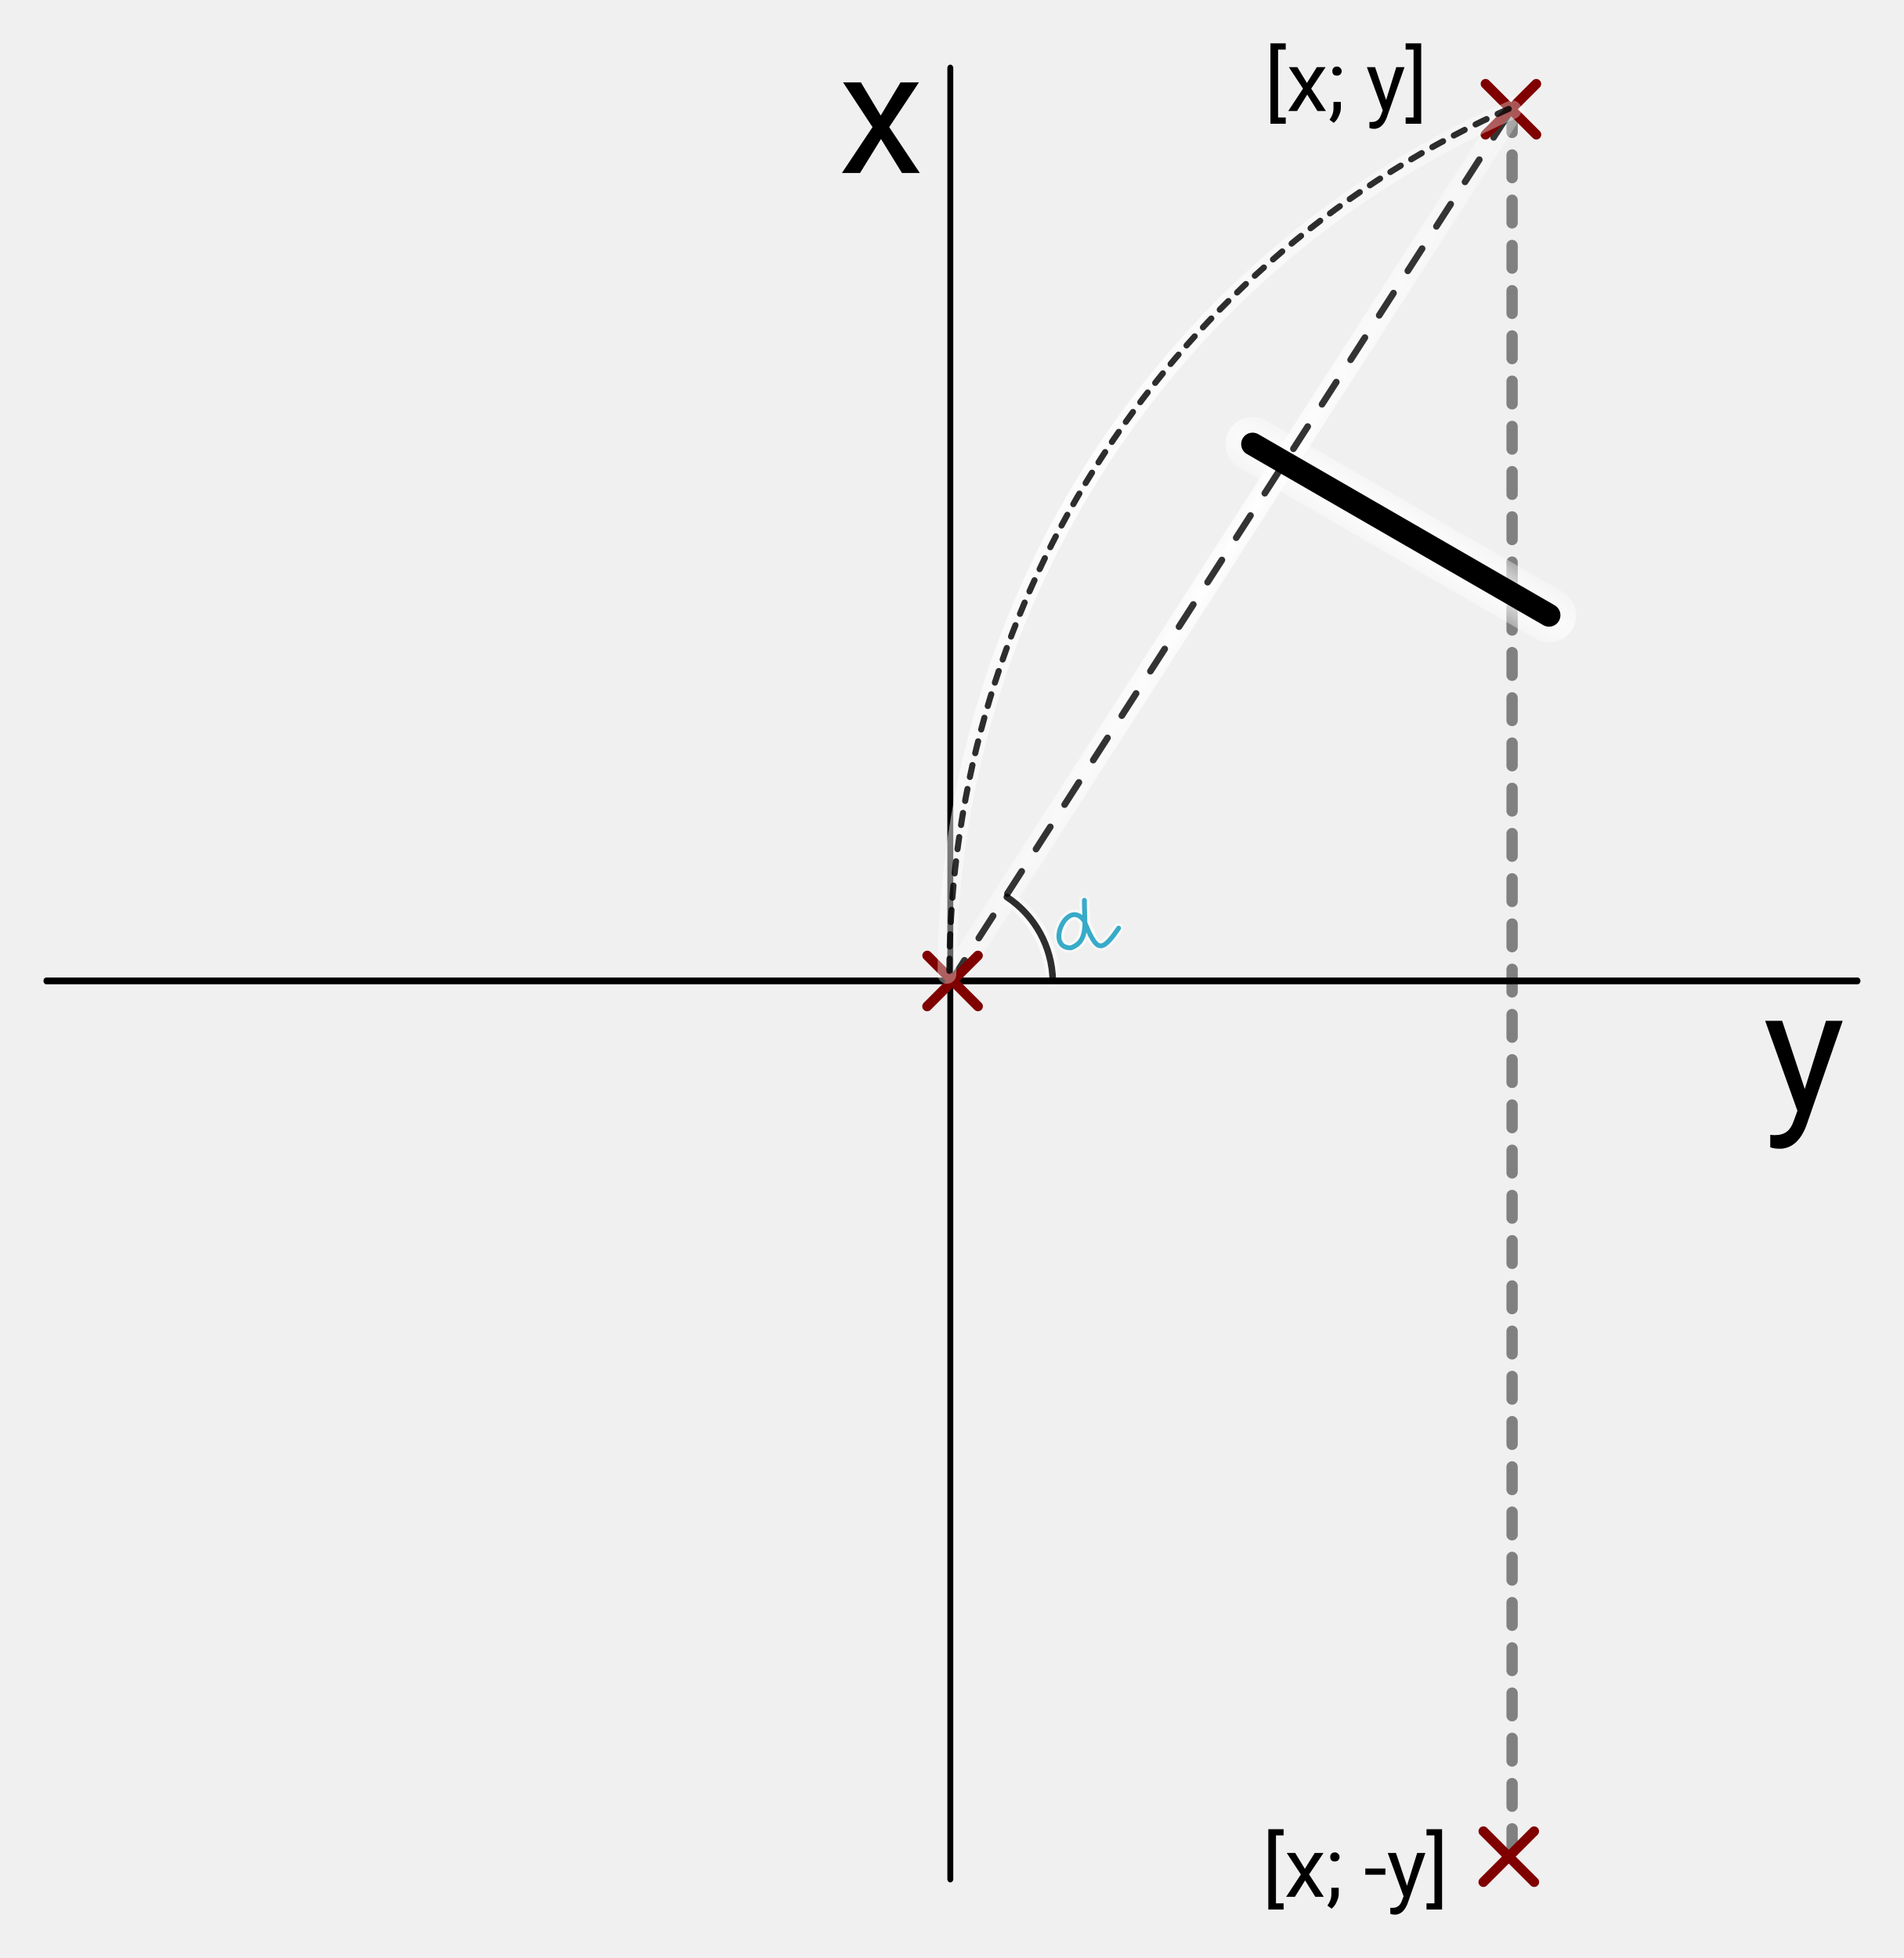
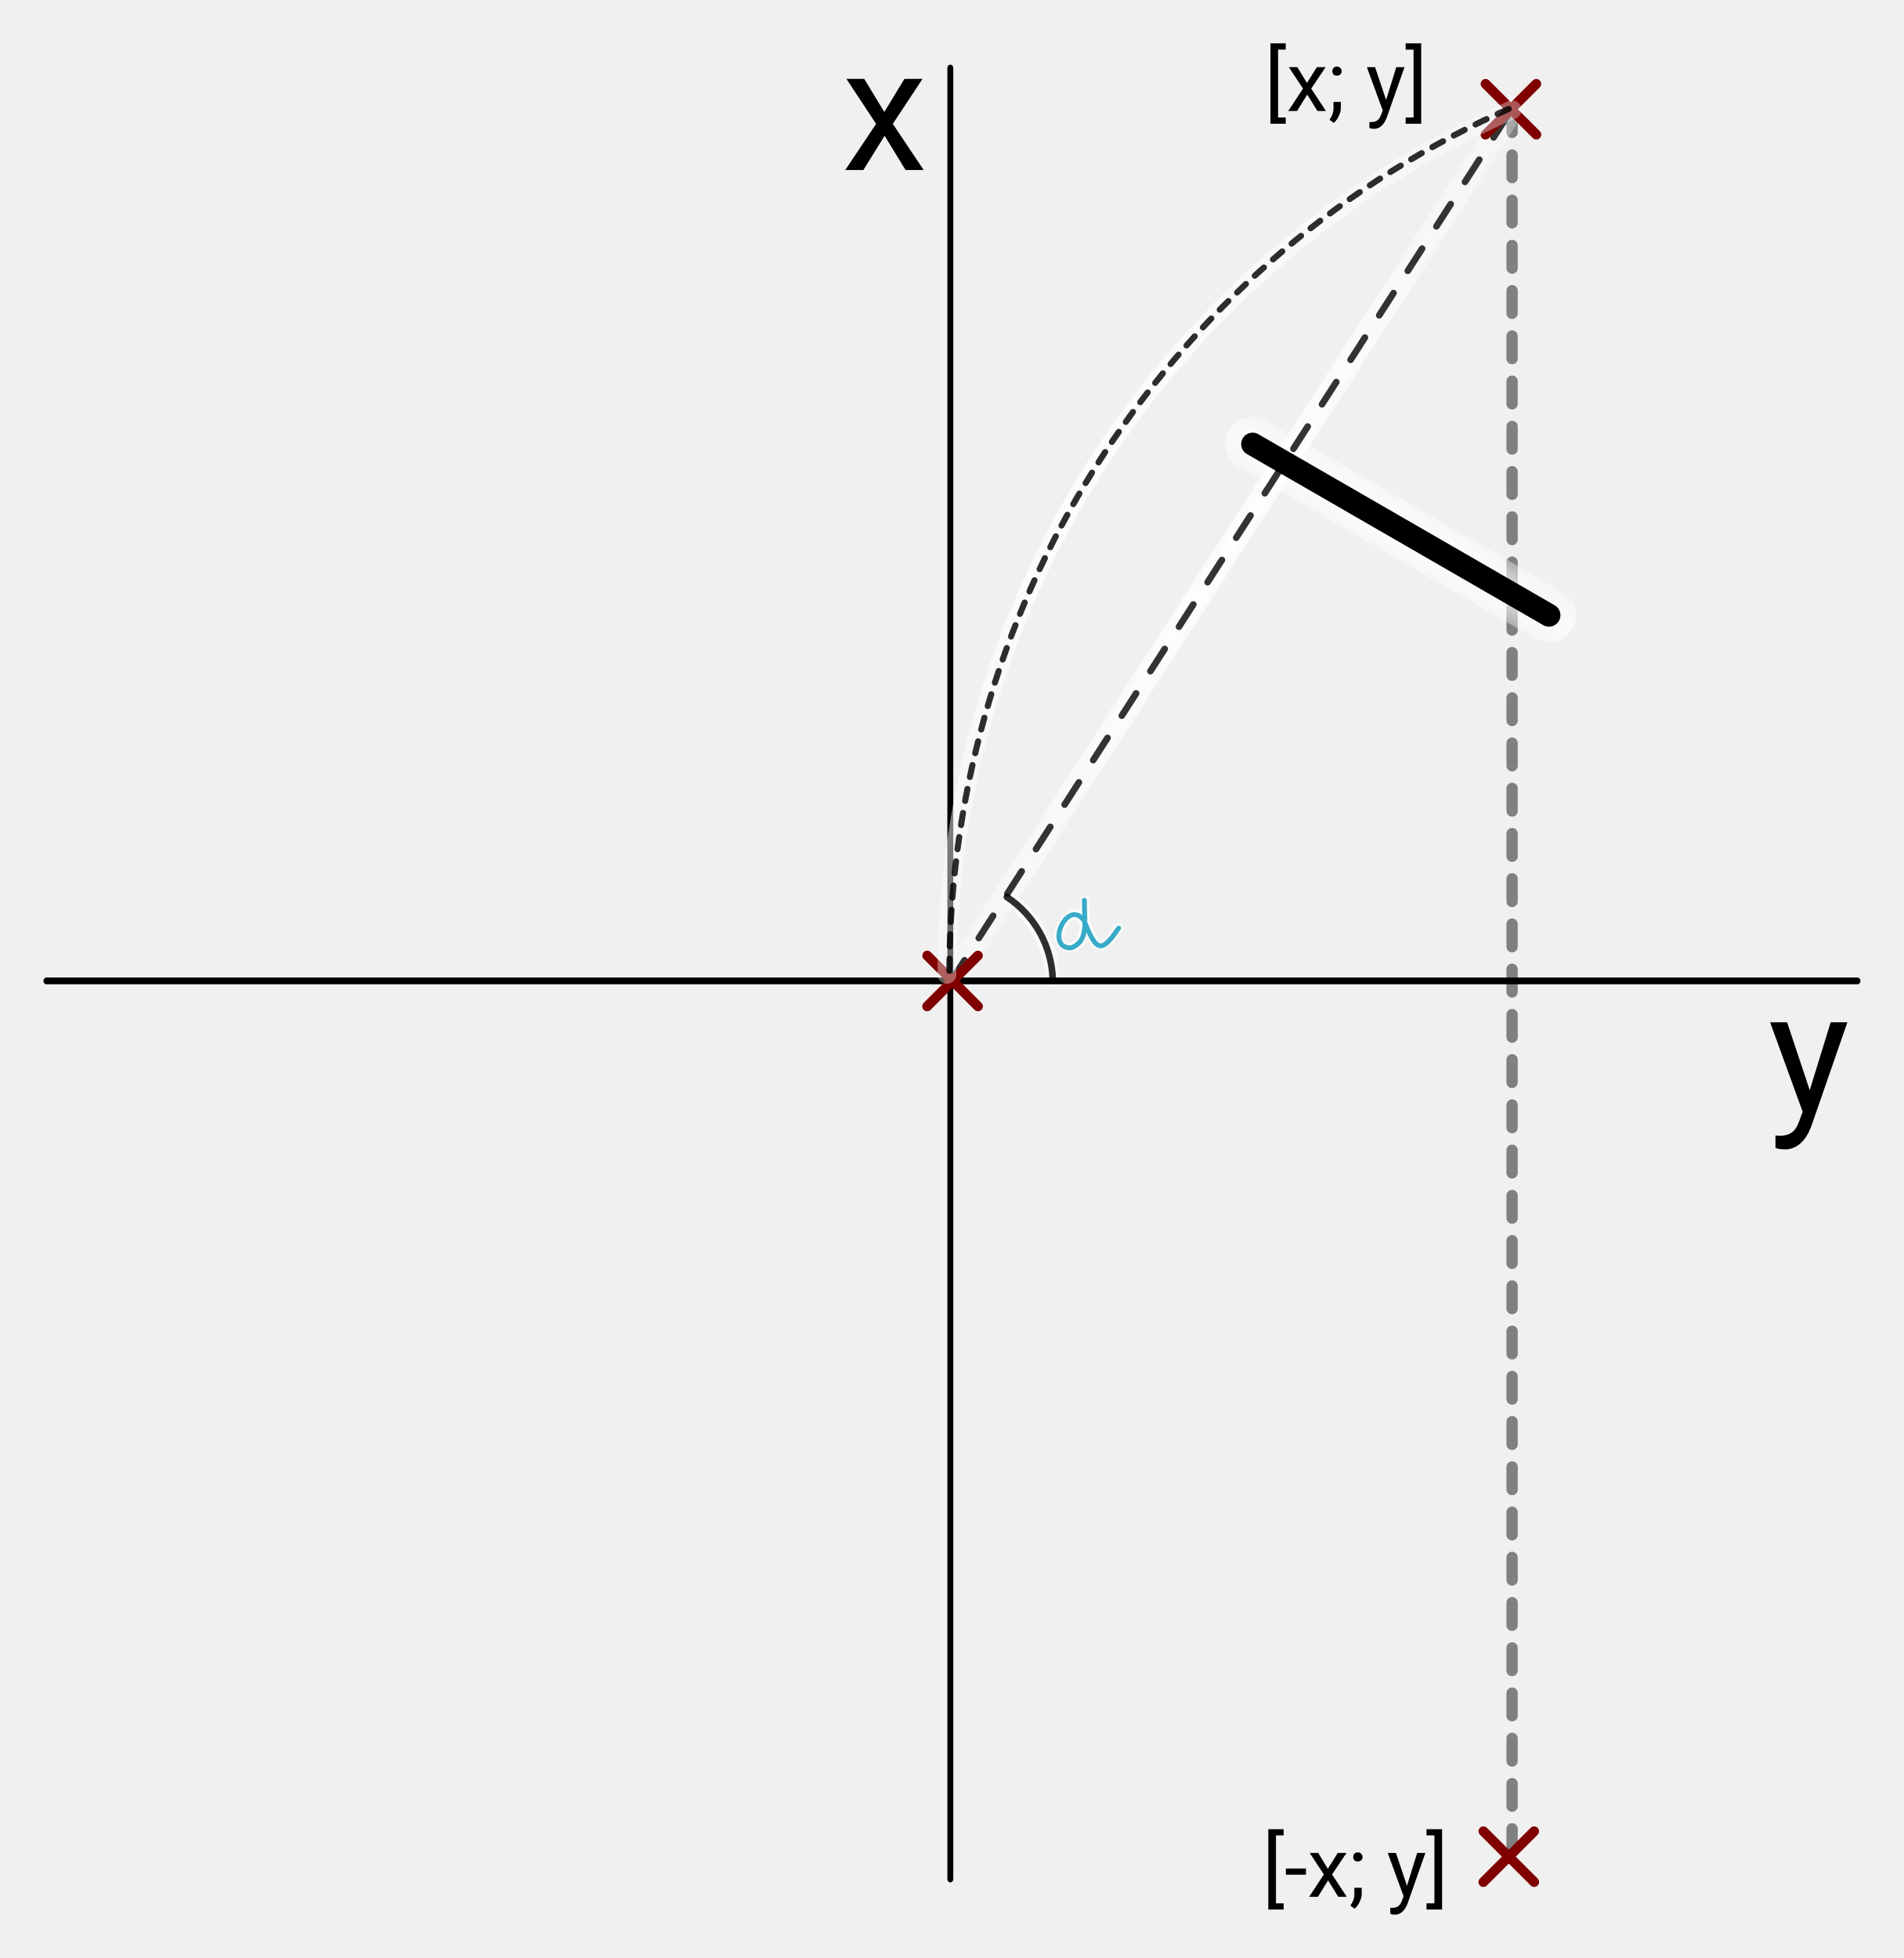
- <svg xmlns="http://www.w3.org/2000/svg" xmlns:xlink="http://www.w3.org/1999/xlink" id="svg1500" version="1.1" viewBox="0 0 105.127 108.117" height="108.117mm" width="105.127mm">
+ <svg xmlns="http://www.w3.org/2000/svg" xmlns:xlink="http://www.w3.org/1999/xlink" width="105.127mm" height="108.117mm" viewBox="0 0 105.127 108.117" version="1.1" id="svg1500">
  <defs id="defs1494">
    <linearGradient id="linearGradient2824">
-       <stop id="stop2820" offset="0" style="stop-color:#ffffff;stop-opacity:1;" />
-       <stop id="stop2822" offset="1" style="stop-color:#ffffff;stop-opacity:0;" />
+       <stop style="stop-color:#ffffff;stop-opacity:1;" offset="0" id="stop2820" />
+       <stop style="stop-color:#ffffff;stop-opacity:0;" offset="1" id="stop2822" />
    </linearGradient>
    <linearGradient id="linearGradient2793">
-       <stop id="stop2789" offset="0" style="stop-color:#ffffff;stop-opacity:1;" />
-       <stop id="stop2791" offset="1" style="stop-color:#ffffff;stop-opacity:0;" />
+       <stop style="stop-color:#ffffff;stop-opacity:1;" offset="0" id="stop2789" />
+       <stop style="stop-color:#ffffff;stop-opacity:0;" offset="1" id="stop2791" />
    </linearGradient>
    <linearGradient id="linearGradient2582">
-       <stop id="stop2578" offset="0" style="stop-color:#ffffff;stop-opacity:1;" />
-       <stop id="stop2580" offset="1" style="stop-color:#ffffff;stop-opacity:0;" />
+       <stop style="stop-color:#ffffff;stop-opacity:1;" offset="0" id="stop2578" />
+       <stop style="stop-color:#ffffff;stop-opacity:0;" offset="1" id="stop2580" />
    </linearGradient>
-     <marker style="overflow:visible" id="Arrow1Lstart" refX="0" refY="0" orient="auto">
-       <path transform="matrix(0.8,0,0,0.8,10,0)" style="fill:#ffffff;fill-opacity:1;fill-rule:evenodd;stroke:#ffffff;stroke-width:1pt;stroke-opacity:1" d="M 0,0 5,-5 -12.5,0 5,5 Z" id="path2247" />
+     <marker orient="auto" refY="0" refX="0" id="Arrow1Lstart" style="overflow:visible">
+       <path id="path2247" d="M 0,0 5,-5 -12.5,0 5,5 Z" style="fill:#ffffff;fill-opacity:1;fill-rule:evenodd;stroke:#ffffff;stroke-width:1pt;stroke-opacity:1" transform="matrix(0.8,0,0,0.8,10,0)" />
    </marker>
    <linearGradient id="linearGradient2214">
-       <stop id="stop2210" offset="0" style="stop-color:#ffffff;stop-opacity:1;" />
-       <stop id="stop2212" offset="1" style="stop-color:#ffffff;stop-opacity:0;" />
+       <stop style="stop-color:#ffffff;stop-opacity:1;" offset="0" id="stop2210" />
+       <stop style="stop-color:#ffffff;stop-opacity:0;" offset="1" id="stop2212" />
    </linearGradient>
    <linearGradient id="linearGradient2189">
-       <stop id="stop2185" offset="0" style="stop-color:#ffffff;stop-opacity:1;" />
-       <stop id="stop2187" offset="1" style="stop-color:#ffffff;stop-opacity:0;" />
+       <stop style="stop-color:#ffffff;stop-opacity:1;" offset="0" id="stop2185" />
+       <stop style="stop-color:#ffffff;stop-opacity:0;" offset="1" id="stop2187" />
    </linearGradient>
-     <radialGradient gradientUnits="userSpaceOnUse" gradientTransform="matrix(0.1064425,0.06832723,-1.427623,2.223999,220.663,-115.1332)" r="16.196" fy="88.139" fx="106.131" cy="88.139" cx="106.131" id="radialGradient2191" xlink:href="#linearGradient2189" />
-     <radialGradient gradientUnits="userSpaceOnUse" gradientTransform="matrix(2.581175,1.507947,-0.1314488,0.2250027,-171.1528,-106.5396)" r="9.682" fy="87.259" fx="115.498" cy="87.259" cx="115.498" id="radialGradient2216" xlink:href="#linearGradient2214" />
-     <radialGradient gradientUnits="userSpaceOnUse" gradientTransform="matrix(1.943136,-2.592108,2.613147,1.958908,-317.2896,173.1348)" r="16.121" fy="85.71" fx="98.942" cy="85.71" cx="98.942" id="radialGradient2584" xlink:href="#linearGradient2582" />
-     <radialGradient gradientUnits="userSpaceOnUse" gradientTransform="matrix(1.303165,2.37713,-1.660311,0.910198,153.5699,-215.9946)" r="1.668" fy="109.844" fx="95.013" cy="109.844" cx="95.013" id="radialGradient2795" xlink:href="#linearGradient2793" />
-     <radialGradient gradientUnits="userSpaceOnUse" gradientTransform="matrix(1.941647,-0.8200009,0.4723806,1.118531,-144.0405,67.65516)" r="1.933" fy="109.037" fx="98.268" cy="109.037" cx="98.268" id="radialGradient2826" xlink:href="#linearGradient2824" />
+     <radialGradient xlink:href="#linearGradient2189" id="radialGradient2191" cx="106.131" cy="88.139" fx="106.131" fy="88.139" r="16.196" gradientTransform="matrix(0.1064425,0.06832723,-1.427623,2.223999,220.663,-115.1332)" gradientUnits="userSpaceOnUse" />
+     <radialGradient xlink:href="#linearGradient2214" id="radialGradient2216" cx="115.498" cy="87.259" fx="115.498" fy="87.259" r="9.682" gradientTransform="matrix(2.581175,1.507947,-0.1314488,0.2250027,-171.1528,-106.5396)" gradientUnits="userSpaceOnUse" />
+     <radialGradient xlink:href="#linearGradient2582" id="radialGradient2584" cx="98.942" cy="85.71" fx="98.942" fy="85.71" r="16.121" gradientTransform="matrix(1.943136,-2.592108,2.613147,1.958908,-317.2896,173.1348)" gradientUnits="userSpaceOnUse" />
+     <radialGradient xlink:href="#linearGradient2793" id="radialGradient2795" cx="95.013" cy="109.844" fx="95.013" fy="109.844" r="1.668" gradientTransform="matrix(1.303165,2.37713,-1.660311,0.910198,153.5699,-215.9946)" gradientUnits="userSpaceOnUse" />
+     <radialGradient xlink:href="#linearGradient2824" id="radialGradient2826" cx="98.268" cy="109.037" fx="98.268" fy="109.037" r="1.933" gradientTransform="matrix(1.941647,-0.8200009,0.4723806,1.118531,-144.0405,67.65516)" gradientUnits="userSpaceOnUse" />
  </defs>
-   <g transform="translate(-38.15056,-58.01191)" id="layer1">
-     <g id="g884" transform="translate(5.052548,-12.75434)" style="stroke:#800000" />
-     <g id="g2893">
-       <path d="m 98.028,107.724 c -0.021,1.119 0.29,2.262 -0.746,2.626 -1.454,0.028 -0.194,-2.769 0.725,-1.508 0.684,1.704 0.937,1.855 1.912,0.419" style="fill:none;stroke:url(#radialGradient2826);stroke-width:0.565;stroke-linecap:round;stroke-linejoin:round;stroke-miterlimit:4;stroke-dasharray:none;stroke-opacity:1" id="path2156-1" />
-       <path d="m 93.746,107.543 a 5.664,5.664 0 0 1 2.535,4.6" id="path2154-9" style="opacity:0.82;fill:none;stroke:url(#radialGradient2795);stroke-width:0.8;stroke-linecap:round;stroke-linejoin:bevel;stroke-miterlimit:4;stroke-dasharray:none;stroke-dashoffset:0;paint-order:stroke fill markers" />
-       <path style="fill:none;stroke:#808080;stroke-width:0.625;stroke-linecap:round;stroke-linejoin:miter;stroke-miterlimit:4;stroke-dasharray:1.249, 1.249;stroke-dashoffset:0;stroke-opacity:1" d="M 121.644,64.073 V 160.877" id="path2245" />
-       <path id="path2150-6" d="m 107.316,82.535 16.364,9.448" style="fill:none;stroke:url(#radialGradient2216);stroke-width:3;stroke-linecap:round;stroke-linejoin:miter;stroke-miterlimit:4;stroke-dasharray:none;stroke-opacity:1" />
-       <path id="path2152-3" d="M 90.618,112.266 121.644,64.011" style="fill:none;stroke:url(#radialGradient2191);stroke-width:1.365;stroke-linecap:round;stroke-linejoin:miter;stroke-miterlimit:4;stroke-dasharray:none;stroke-dashoffset:0;stroke-opacity:1" />
-       <path style="fill:none;stroke:#333333;stroke-width:0.365;stroke-linecap:round;stroke-linejoin:miter;stroke-miterlimit:4;stroke-dasharray:1.46, 1.46;stroke-dashoffset:0;stroke-opacity:1" d="M 90.618,112.266 121.644,64.011" id="path2152" />
-       <g id="g844" transform="translate(6.180564,-11.32514)">
-         <g id="g839" transform="matrix(1.238326,0,0,1.414644,-39.90555,-31.24053)">
-           <path id="path833" d="M 60.113,109.385 H 140.867" style="fill:none;stroke:#000000;stroke-width:0.264;stroke-linecap:round;stroke-linejoin:miter;stroke-miterlimit:4;stroke-dasharray:none;stroke-opacity:1" />
-           <path id="path835" d="M 100.417,73.753 V 144.442" style="fill:none;stroke:#000000;stroke-width:0.264;stroke-linecap:round;stroke-linejoin:miter;stroke-miterlimit:4;stroke-dasharray:none;stroke-opacity:1" />
-         </g>
+   <g id="layer1" transform="translate(-38.15056,-58.01191)">
+     <g style="stroke:#800000" transform="translate(5.052548,-12.75434)" id="g884" />
+     <path d="m 98.028,107.724 c -0.021,1.119 0.29,2.262 -0.746,2.626 -1.454,0.028 -0.194,-2.769 0.725,-1.508 0.684,1.704 0.937,1.855 1.912,0.419" style="fill:none;stroke:url(#radialGradient2826);stroke-width:0.565;stroke-linecap:round;stroke-linejoin:round;stroke-miterlimit:4;stroke-dasharray:none;stroke-opacity:1" id="path2156-1" />
+     <path id="path2154-9" style="opacity:0.82;fill:none;stroke:url(#radialGradient2795);stroke-width:0.8;stroke-linecap:round;stroke-linejoin:bevel;stroke-miterlimit:4;stroke-dasharray:none;stroke-dashoffset:0;paint-order:stroke fill markers" d="m 93.746,107.543 a 5.664,5.664 0 0 1 2.535,4.6" />
+     <path style="fill:none;stroke:#808080;stroke-width:0.625;stroke-linecap:round;stroke-linejoin:miter;stroke-miterlimit:4;stroke-dasharray:1.249, 1.249;stroke-dashoffset:0;stroke-opacity:1" d="M 121.644,64.073 V 160.877" id="path2245" />
+     <path id="path2150-6" d="m 107.316,82.535 16.364,9.448" style="fill:none;stroke:url(#radialGradient2216);stroke-width:3;stroke-linecap:round;stroke-linejoin:miter;stroke-miterlimit:4;stroke-dasharray:none;stroke-opacity:1" />
+     <path id="path2152-3" d="M 90.618,112.266 121.644,64.011" style="fill:none;stroke:url(#radialGradient2191);stroke-width:1.365;stroke-linecap:round;stroke-linejoin:miter;stroke-miterlimit:4;stroke-dasharray:none;stroke-dashoffset:0;stroke-opacity:1" />
+     <path style="fill:none;stroke:#333333;stroke-width:0.365;stroke-linecap:round;stroke-linejoin:miter;stroke-miterlimit:4;stroke-dasharray:1.46, 1.46;stroke-dashoffset:0;stroke-opacity:1" d="M 90.618,112.266 121.644,64.011" id="path2152" />
+     <g id="g844" transform="translate(6.180564,-11.32514)">
+       <g id="g839" transform="matrix(1.238326,0,0,1.414644,-39.90555,-31.24053)">
+         <path id="path833" d="M 60.113,109.385 H 140.867" style="fill:none;stroke:#000000;stroke-width:0.264;stroke-linecap:round;stroke-linejoin:miter;stroke-miterlimit:4;stroke-dasharray:none;stroke-opacity:1" />
+         <path id="path835" d="M 100.417,73.753 V 144.442" style="fill:none;stroke:#000000;stroke-width:0.264;stroke-linecap:round;stroke-linejoin:miter;stroke-miterlimit:4;stroke-dasharray:none;stroke-opacity:1" />
      </g>
-       <g id="g884-7" transform="translate(-25.74017,-61.18328)" style="stroke:#800000">
-         <path id="path865-5" d="m 115.086,174.764 2.803,-2.803" style="fill:none;stroke:#800000;stroke-width:0.542;stroke-linecap:round;stroke-linejoin:round;stroke-miterlimit:4;stroke-dasharray:none;stroke-opacity:1" />
-         <path style="fill:none;stroke:#800000;stroke-width:0.542;stroke-linecap:round;stroke-linejoin:round;stroke-miterlimit:4;stroke-dasharray:none;stroke-opacity:1" d="m 117.893,174.763 -2.803,-2.803" id="path865-6-3" />
-       </g>
-       <g id="g884-5" transform="translate(5.089607,-109.3178)" style="stroke:#800000">
-         <path id="path865-62" d="m 115.086,174.764 2.803,-2.803" style="fill:none;stroke:#800000;stroke-width:0.542;stroke-linecap:round;stroke-linejoin:round;stroke-miterlimit:4;stroke-dasharray:none;stroke-opacity:1" />
-         <path style="fill:none;stroke:#800000;stroke-width:0.542;stroke-linecap:round;stroke-linejoin:round;stroke-miterlimit:4;stroke-dasharray:none;stroke-opacity:1" d="m 117.893,174.763 -2.803,-2.803" id="path865-6-9" />
-       </g>
-       <text id="text921" y="67.56" x="84.454" style="font-size:9.446px;line-height:1.25;font-family:Roboto;-inkscape-font-specification:Roboto;letter-spacing:0px;word-spacing:0px;stroke-width:0.644" xml:space="preserve">
-         <tspan style="stroke-width:0.644" y="67.56" x="84.454" id="tspan919">x</tspan>
-       </text>
-       <text id="text929" y="119.41" x="135.507" style="font-size:9.517px;line-height:1.25;font-family:Roboto;-inkscape-font-specification:Roboto;letter-spacing:0px;word-spacing:0px;stroke-width:0.649" xml:space="preserve">
-         <tspan style="stroke-width:0.649" y="119.41" x="135.507" id="tspan927">y</tspan>
-       </text>
-       <path style="fill:none;stroke:#000000;stroke-width:1.265;stroke-linecap:round;stroke-linejoin:miter;stroke-miterlimit:4;stroke-dasharray:none;stroke-opacity:1" d="m 107.316,82.535 16.364,9.448" id="path2150" />
-       <path style="opacity:0.82;fill:none;stroke:#000000;stroke-width:0.365;stroke-linecap:round;stroke-linejoin:round;stroke-miterlimit:4;stroke-dasharray:none;stroke-dashoffset:0;paint-order:stroke fill markers" id="path2154" d="m 93.746,107.543 a 5.664,5.664 0 0 1 2.535,4.6" />
-       <path d="M 90.438,111.812 A 51.828,52.197 0 0 1 121.644,64.073" id="path2556-2" style="opacity:0.82;fill:none;stroke:url(#radialGradient2584);stroke-width:1.037;stroke-linecap:round;stroke-linejoin:round;stroke-miterlimit:4;stroke-dasharray:none;stroke-dashoffset:0;paint-order:stroke fill markers" />
-       <path id="path2156" style="fill:none;stroke:#37abc8;stroke-width:0.265px;stroke-linecap:round;stroke-linejoin:round;stroke-opacity:1" d="m 98.028,107.724 c -0.021,1.119 0.29,2.262 -0.746,2.626 -1.454,0.028 -0.194,-2.769 0.725,-1.508 0.684,1.704 0.937,1.855 1.912,0.419" />
-       <g style="stroke:#800000" transform="translate(4.97074,-12.82841)" id="g884-5-7">
-         <path style="fill:none;stroke:#800000;stroke-width:0.542;stroke-linecap:round;stroke-linejoin:round;stroke-miterlimit:4;stroke-dasharray:none;stroke-opacity:1" d="m 115.086,174.764 2.803,-2.803" id="path865-62-5" />
-         <path id="path865-6-9-3" d="m 117.893,174.763 -2.803,-2.803" style="fill:none;stroke:#800000;stroke-width:0.542;stroke-linecap:round;stroke-linejoin:round;stroke-miterlimit:4;stroke-dasharray:none;stroke-opacity:1" />
-       </g>
-       <text id="text955" y="64.143" x="107.973" style="font-size:4.592px;line-height:1.25;font-family:Roboto;-inkscape-font-specification:Roboto;letter-spacing:0px;word-spacing:0px;stroke-width:0.313" xml:space="preserve">
-         <tspan style="stroke-width:0.313" y="64.143" x="107.973" id="tspan953">[x; y]</tspan>
-       </text>
-       <path style="opacity:0.82;fill:none;stroke:#000000;stroke-width:0.337;stroke-linecap:round;stroke-linejoin:round;stroke-miterlimit:4;stroke-dasharray:0.674, 0.674;stroke-dashoffset:0;paint-order:stroke fill markers" id="path2556" d="M 90.573,111.621 A 51.828,52.197 0 0 1 121.779,63.882" />
-       <text xml:space="preserve" style="font-size:4.592px;line-height:1.25;font-family:Roboto;-inkscape-font-specification:Roboto;letter-spacing:0px;word-spacing:0px;stroke-width:0.313" x="107.854" y="162.749" id="text955-5">
-         <tspan id="tspan953-6" x="107.854" y="162.749" style="stroke-width:0.313">[x; -y]</tspan>
-       </text>
    </g>
+     <g id="g884-7" transform="translate(-25.74017,-61.18328)" style="stroke:#800000">
+       <path id="path865-5" d="m 115.086,174.764 2.803,-2.803" style="fill:none;stroke:#800000;stroke-width:0.542;stroke-linecap:round;stroke-linejoin:round;stroke-miterlimit:4;stroke-dasharray:none;stroke-opacity:1" />
+       <path style="fill:none;stroke:#800000;stroke-width:0.542;stroke-linecap:round;stroke-linejoin:round;stroke-miterlimit:4;stroke-dasharray:none;stroke-opacity:1" d="m 117.893,174.763 -2.803,-2.803" id="path865-6-3" />
+     </g>
+     <g id="g884-5" transform="translate(5.089607,-109.3178)" style="stroke:#800000">
+       <path id="path865-62" d="m 115.086,174.764 2.803,-2.803" style="fill:none;stroke:#800000;stroke-width:0.542;stroke-linecap:round;stroke-linejoin:round;stroke-miterlimit:4;stroke-dasharray:none;stroke-opacity:1" />
+       <path style="fill:none;stroke:#800000;stroke-width:0.542;stroke-linecap:round;stroke-linejoin:round;stroke-miterlimit:4;stroke-dasharray:none;stroke-opacity:1" d="m 117.893,174.763 -2.803,-2.803" id="path865-6-9" />
+     </g>
+     <text id="text921" y="119.461" x="135.795" style="font-size:9.446px;line-height:1.25;font-family:Roboto;-inkscape-font-specification:Roboto;letter-spacing:0px;word-spacing:0px;stroke-width:0.644" xml:space="preserve">
+       <tspan style="stroke-width:0.644" y="119.461" x="135.795" id="tspan919">y</tspan>
+     </text>
+     <text id="text929" y="67.401" x="84.637" style="font-size:9.517px;line-height:1.25;font-family:Roboto;-inkscape-font-specification:Roboto;letter-spacing:0px;word-spacing:0px;stroke-width:0.649" xml:space="preserve">
+       <tspan style="stroke-width:0.649" y="67.401" x="84.637" id="tspan927">x</tspan>
+     </text>
+     <path style="fill:none;stroke:#000000;stroke-width:1.265;stroke-linecap:round;stroke-linejoin:miter;stroke-miterlimit:4;stroke-dasharray:none;stroke-opacity:1" d="m 107.316,82.535 16.364,9.448" id="path2150" />
+     <path style="opacity:0.82;fill:none;stroke:#000000;stroke-width:0.365;stroke-linecap:round;stroke-linejoin:round;stroke-miterlimit:4;stroke-dasharray:none;stroke-dashoffset:0;paint-order:stroke fill markers" id="path2154" d="m 93.746,107.543 a 5.664,5.664 0 0 1 2.535,4.6" />
+     <path id="path2556-2" style="opacity:0.82;fill:none;stroke:url(#radialGradient2584);stroke-width:1.037;stroke-linecap:round;stroke-linejoin:round;stroke-miterlimit:4;stroke-dasharray:none;stroke-dashoffset:0;paint-order:stroke fill markers" d="M 90.438,111.812 A 51.828,52.197 0 0 1 121.644,64.073" />
+     <path id="path2156" style="fill:none;stroke:#37abc8;stroke-width:0.265px;stroke-linecap:round;stroke-linejoin:round;stroke-opacity:1" d="m 98.028,107.724 c -0.021,1.119 0.29,2.262 -0.746,2.626 -1.454,0.028 -0.194,-2.769 0.725,-1.508 0.684,1.704 0.937,1.855 1.912,0.419" />
+     <g style="stroke:#800000" transform="translate(4.97074,-12.82841)" id="g884-5-7">
+       <path style="fill:none;stroke:#800000;stroke-width:0.542;stroke-linecap:round;stroke-linejoin:round;stroke-miterlimit:4;stroke-dasharray:none;stroke-opacity:1" d="m 115.086,174.764 2.803,-2.803" id="path865-62-5" />
+       <path id="path865-6-9-3" d="m 117.893,174.763 -2.803,-2.803" style="fill:none;stroke:#800000;stroke-width:0.542;stroke-linecap:round;stroke-linejoin:round;stroke-miterlimit:4;stroke-dasharray:none;stroke-opacity:1" />
+     </g>
+     <text id="text955" y="64.143" x="107.973" style="font-size:4.592px;line-height:1.25;font-family:Roboto;-inkscape-font-specification:Roboto;letter-spacing:0px;word-spacing:0px;stroke-width:0.313" xml:space="preserve">
+       <tspan style="stroke-width:0.313" y="64.143" x="107.973" id="tspan953">[x; y]</tspan>
+     </text>
+     <path style="opacity:0.82;fill:none;stroke:#000000;stroke-width:0.337;stroke-linecap:round;stroke-linejoin:round;stroke-miterlimit:4;stroke-dasharray:0.674, 0.674;stroke-dashoffset:0;paint-order:stroke fill markers" id="path2556" d="M 90.573,111.621 A 51.828,52.197 0 0 1 121.779,63.882" />
+     <text xml:space="preserve" style="font-size:4.592px;line-height:1.25;font-family:Roboto;-inkscape-font-specification:Roboto;letter-spacing:0px;word-spacing:0px;stroke-width:0.313" x="107.854" y="162.749" id="text955-5">
+       <tspan id="tspan953-6" x="107.854" y="162.749" style="stroke-width:0.313">[-x; y]</tspan>
+     </text>
  </g>
</svg>
